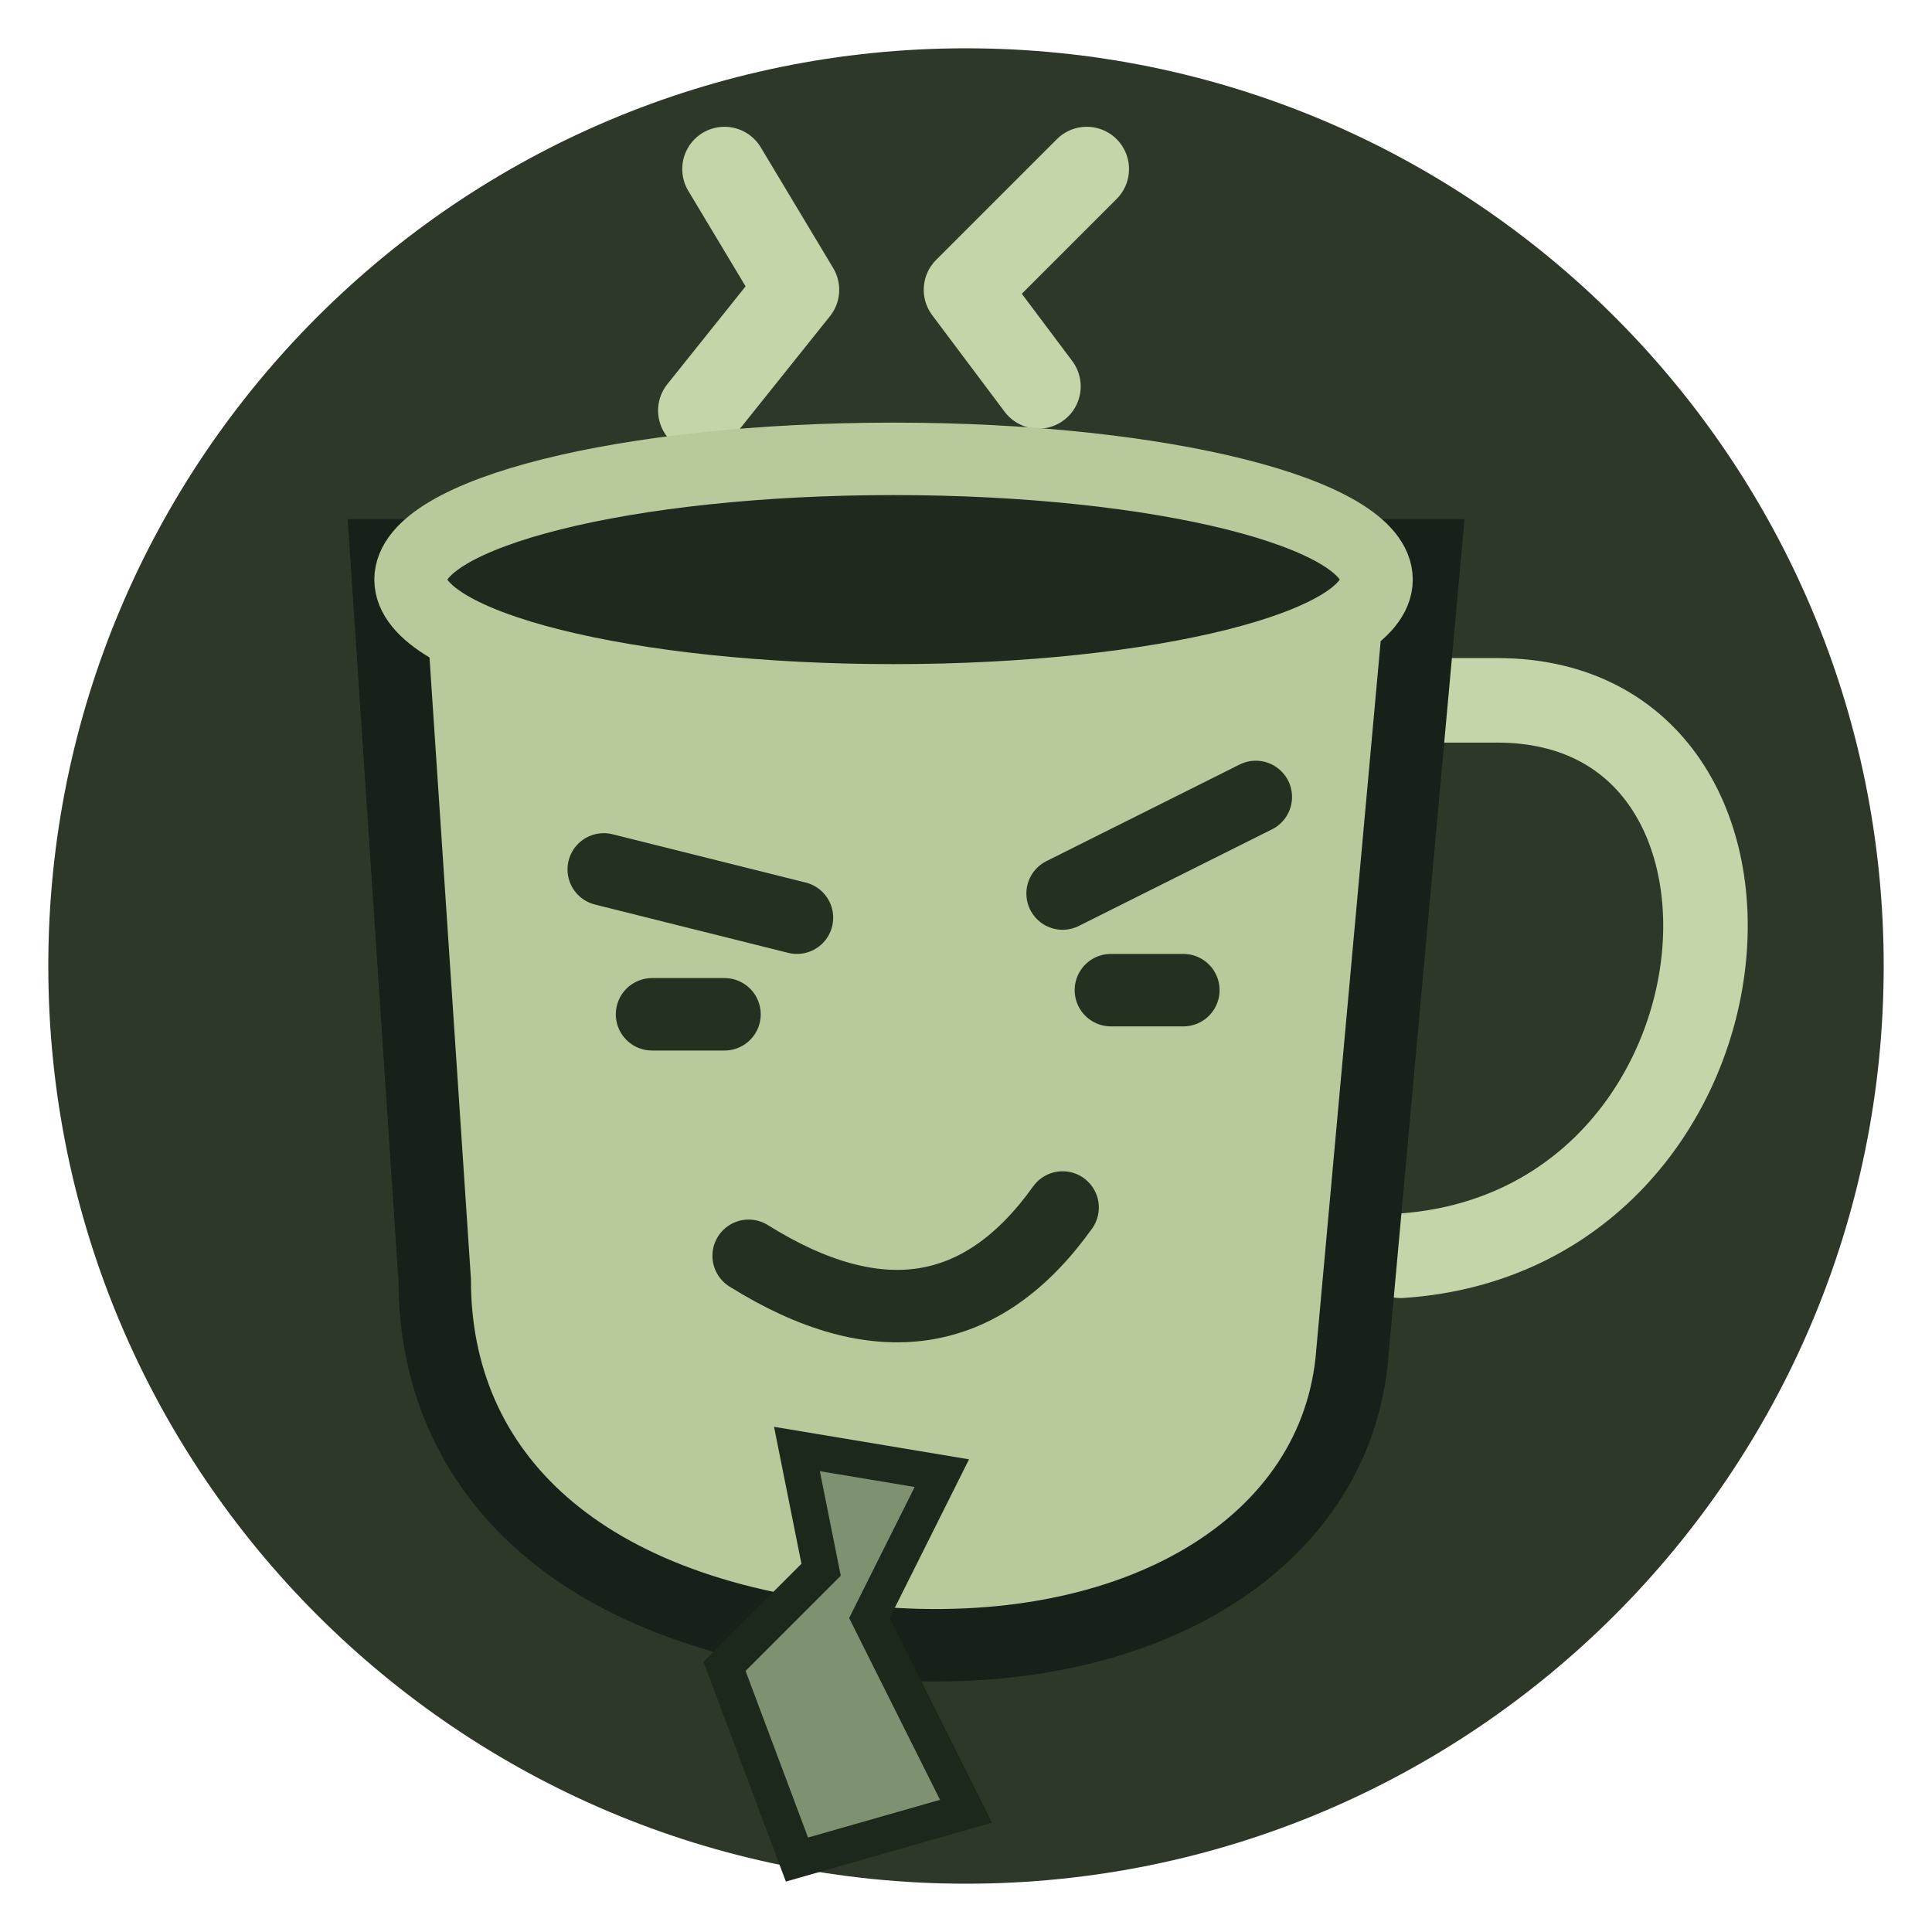
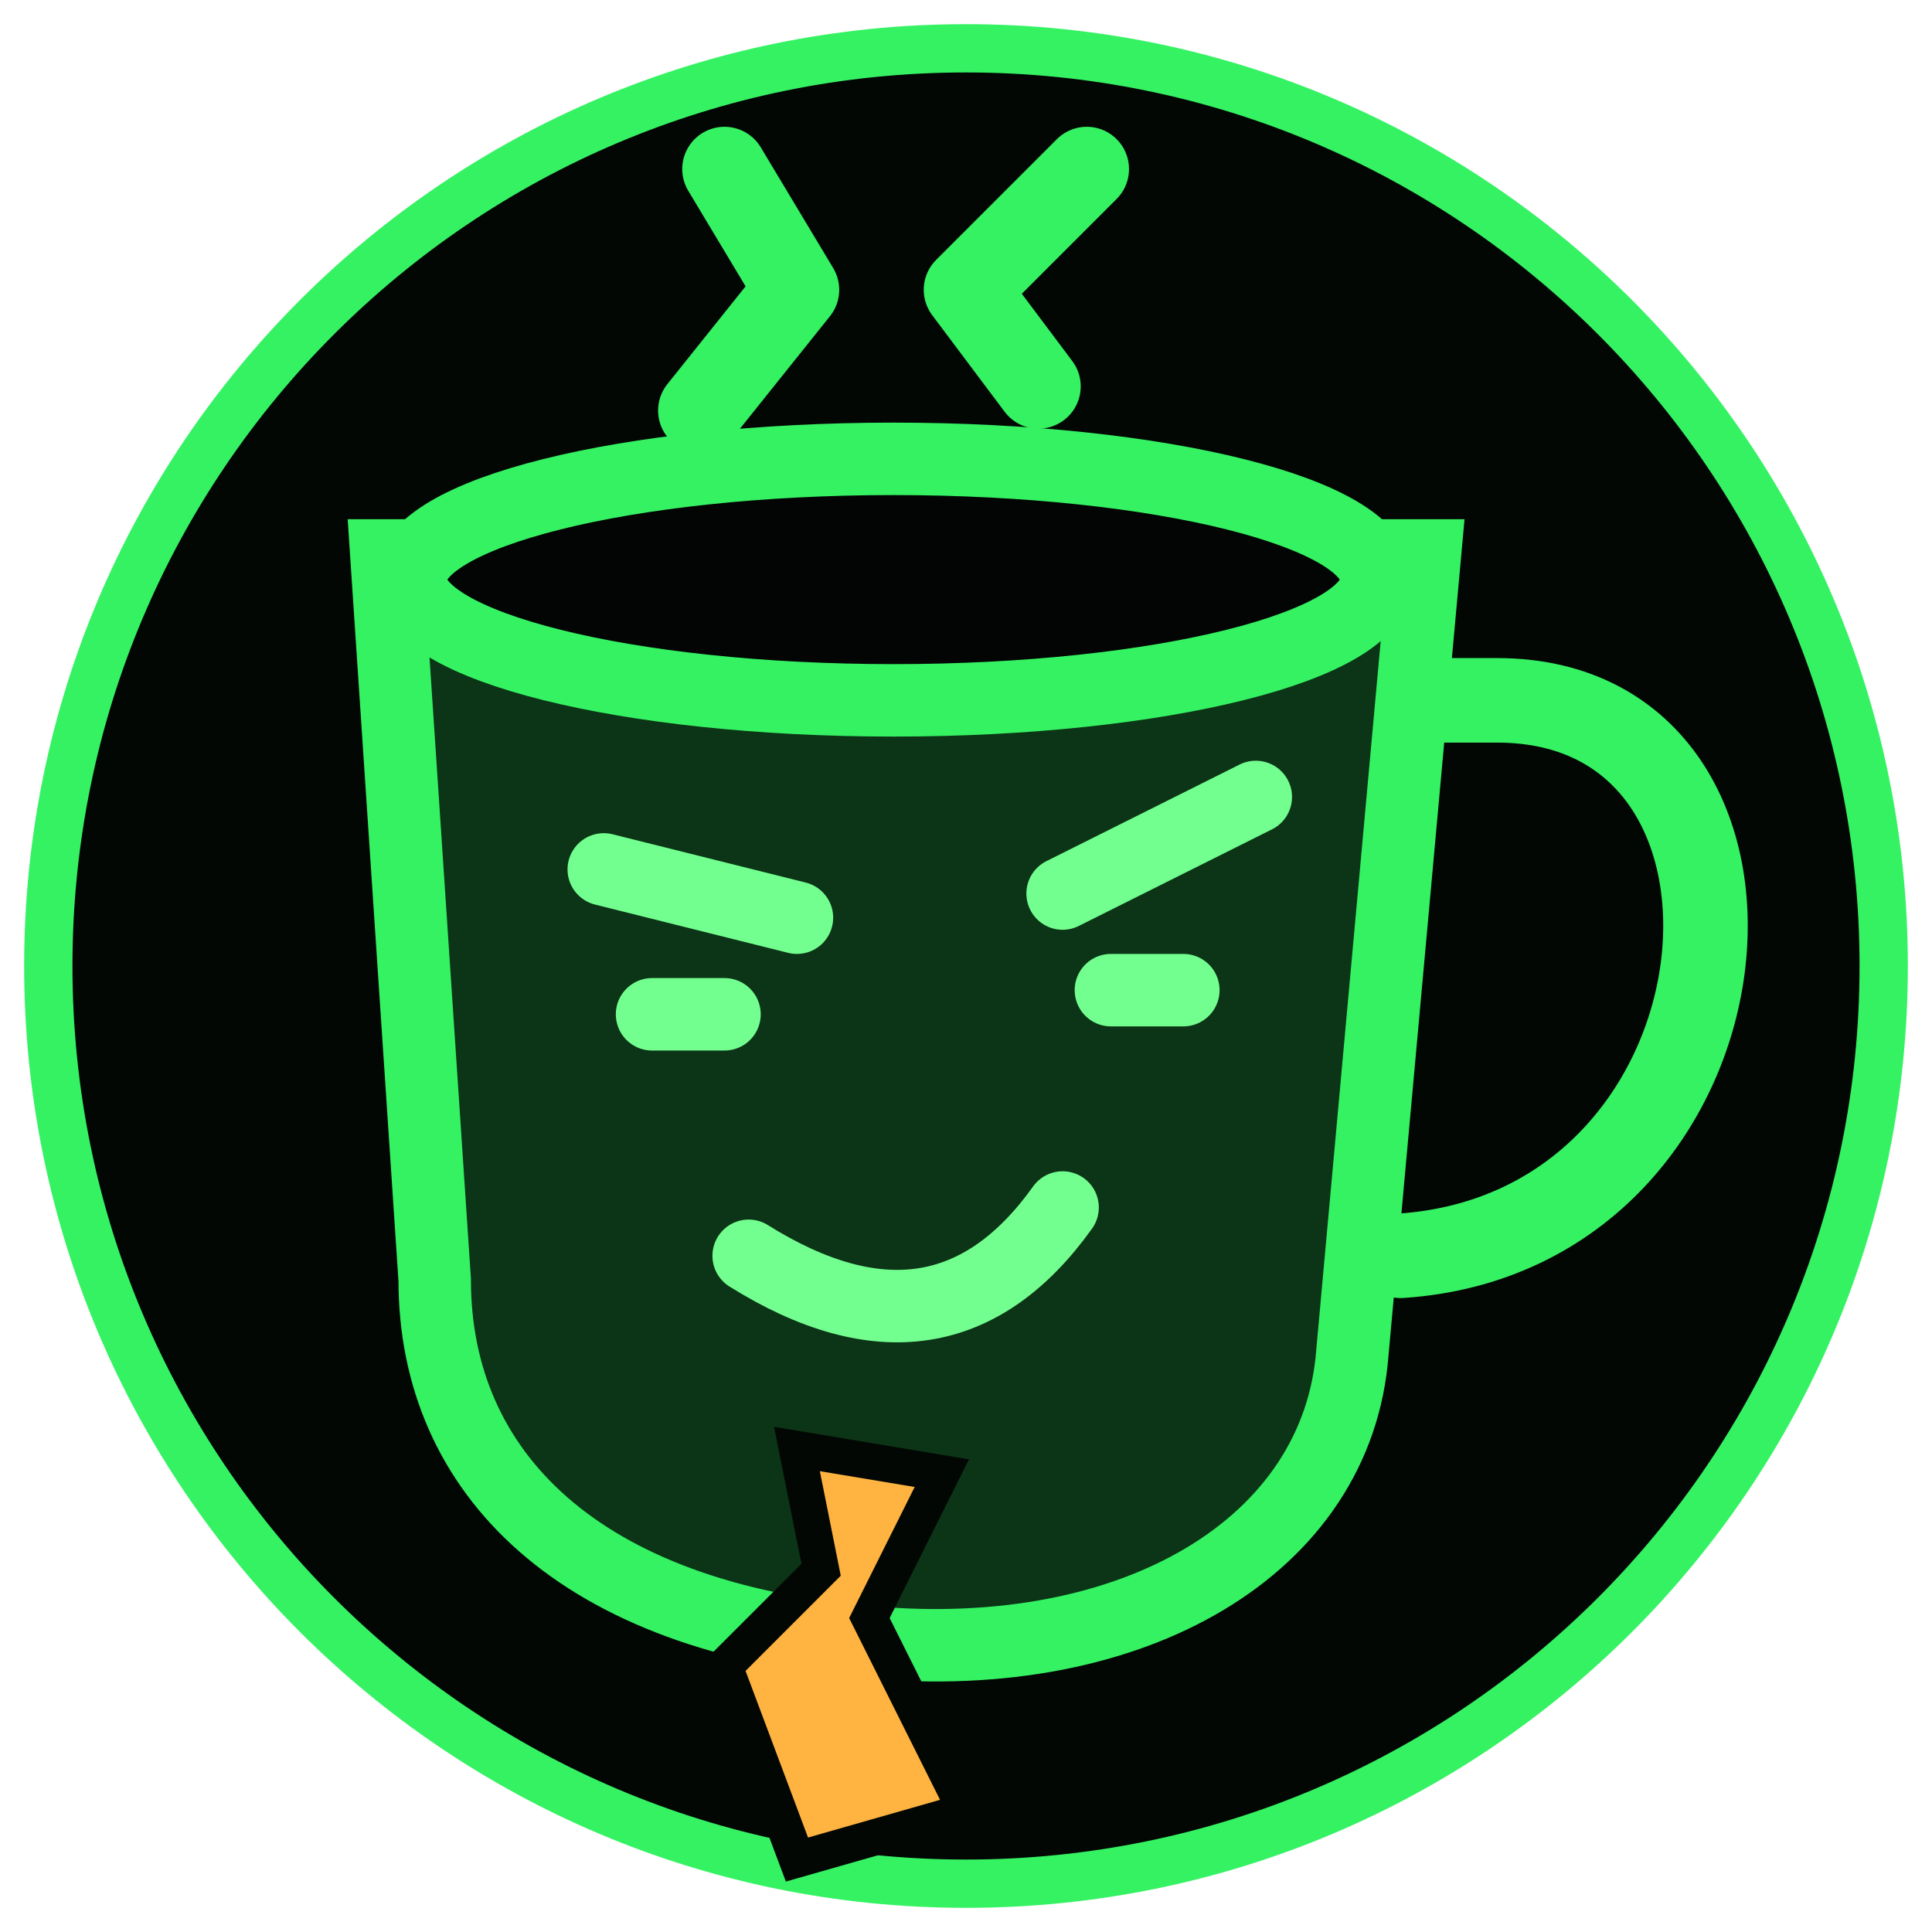
<svg xmlns="http://www.w3.org/2000/svg" viewBox="0 0 80 80" role="img" aria-labelledby="title">
-   <circle cx="40" cy="40" r="38" fill="#2e3829" />
-   <g fill="none" stroke="#c4d5aa" stroke-width="3.5" stroke-linecap="round" stroke-linejoin="round">
+   <circle cx="40" cy="40" r="38" fill="#030704" stroke="#35f263" stroke-width="2" />
+   <g fill="none" stroke="#35f263" stroke-width="3.5" stroke-linecap="round" stroke-linejoin="round">
    <path d="m29 17 4-5-3-5M43 16l-3-4 5-5" />
    <path d="M57 29h5c13 0 11 22-4 23" />
  </g>
-   <path d="M16 23h43l-3 33c-.6 8-9 13-20 12-12-1-18-7-18-15Z" fill="#b8c99c" stroke="#172019" stroke-width="3" />
-   <ellipse cx="37" cy="24" rx="20" ry="5" fill="#20291e" stroke="#b8c99c" stroke-width="3" />
-   <g fill="none" stroke="#243020" stroke-linecap="round" stroke-width="3">
+   <path d="M16 23h43l-3 33c-.6 8-9 13-20 12-12-1-18-7-18-15Z" fill="#0b3516" stroke="#35f263" stroke-width="3" />
+   <ellipse cx="37" cy="24" rx="20" ry="5" fill="#020503" stroke="#35f263" stroke-width="3" />
+   <g fill="none" stroke="#73ff8f" stroke-linecap="round" stroke-width="3">
    <path d="m25 36 8 2m11-1 8-4M27 42h3m16-1h3M31 52q8 5 13-2" />
  </g>
-   <path d="m33 60 6 1-3 6 4 8-7 2-3-8 4-4Z" fill="#7e9170" stroke="#1c281b" stroke-width="1.5" />
+   <path d="m33 60 6 1-3 6 4 8-7 2-3-8 4-4Z" fill="#ffb340" stroke="#030704" stroke-width="1.5" />
</svg>
